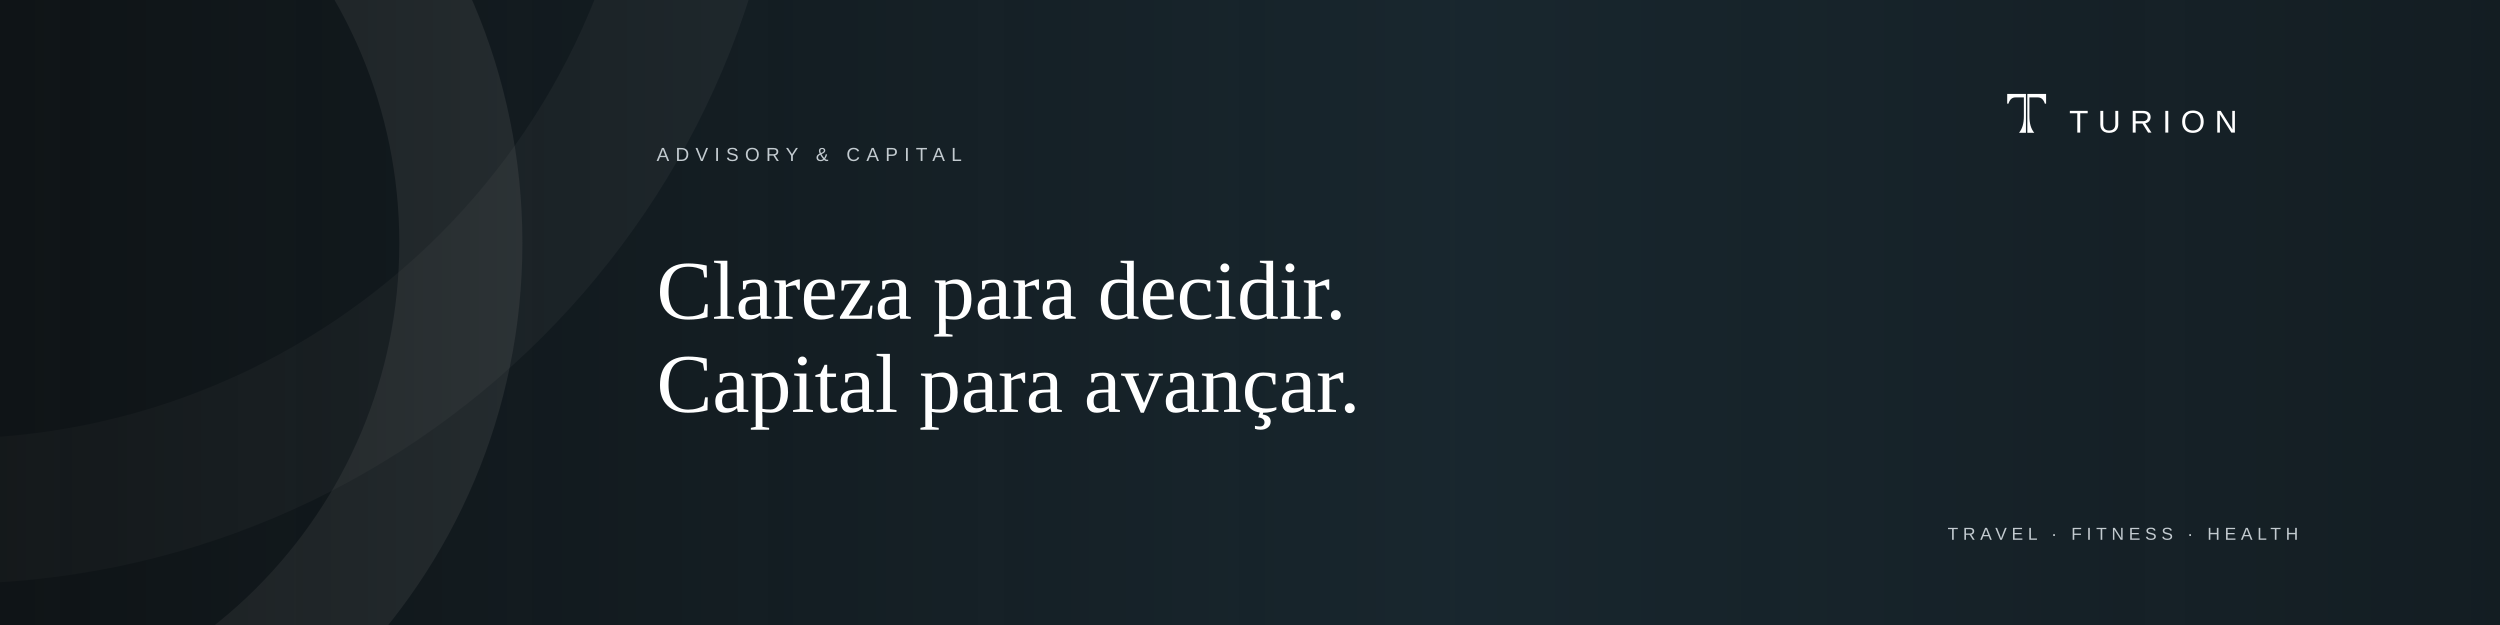
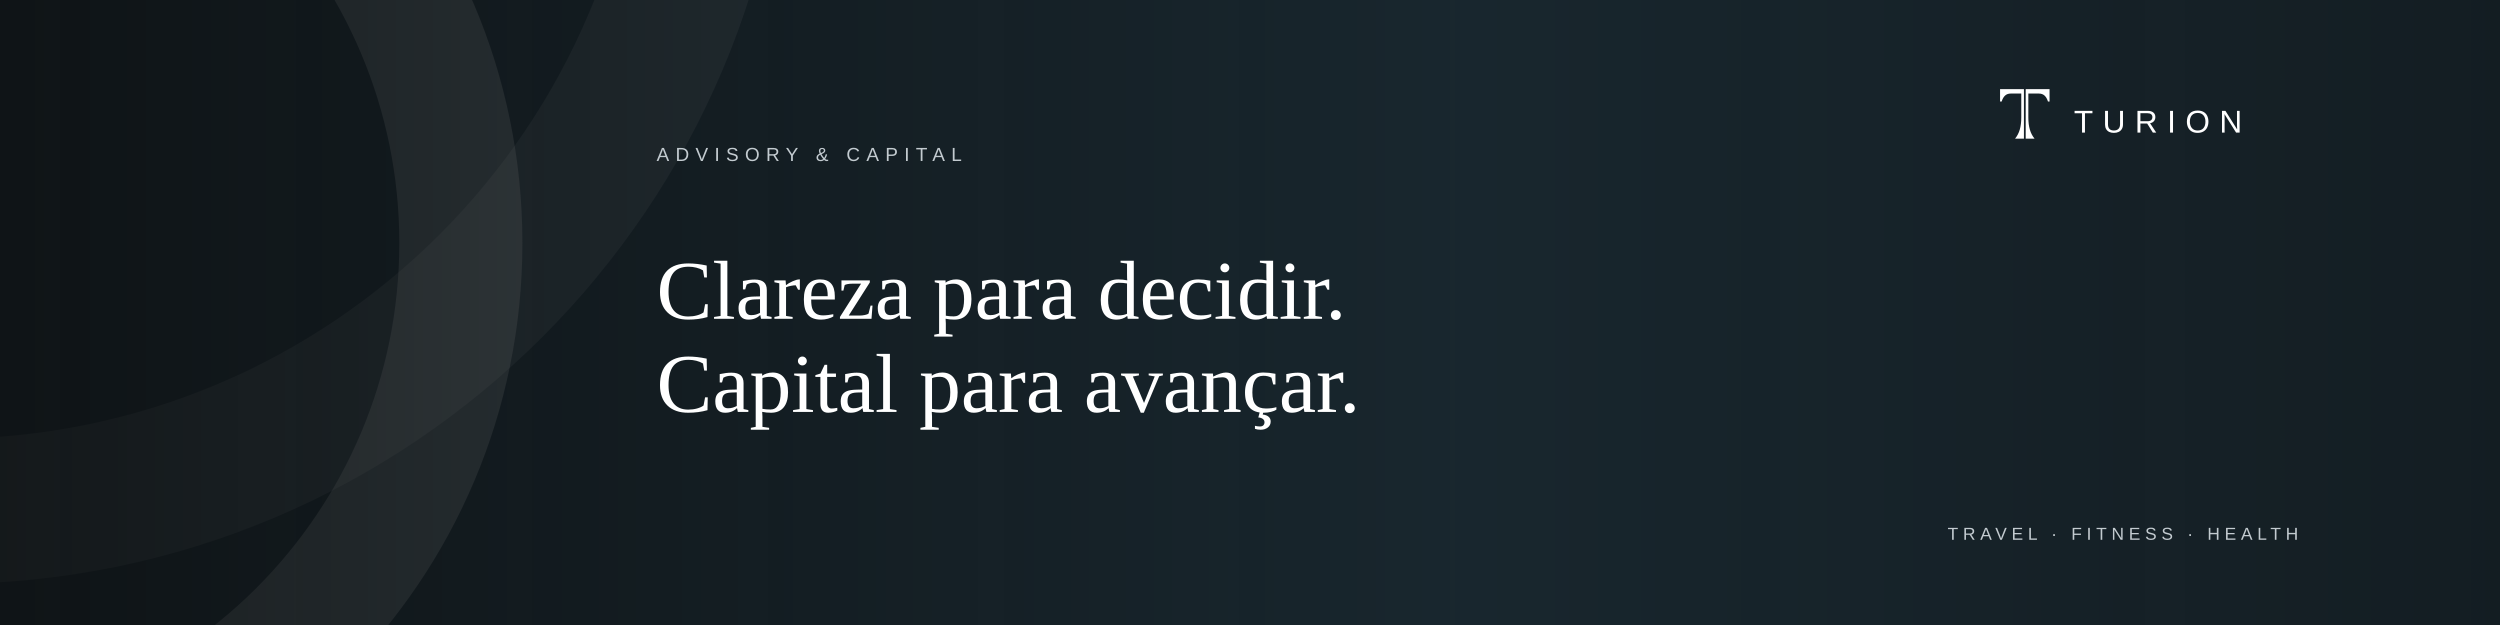
<svg xmlns="http://www.w3.org/2000/svg" width="1584" height="396" viewBox="0 0 1584 396" role="img" aria-label="Banner TURION para LinkedIn">
  <rect width="1584" height="396" fill="#192830" />
  <circle cx="-56" cy="154" r="348" fill="none" stroke="#E5E4E2" stroke-opacity=".16" stroke-width="78" />
  <circle cx="-34" cy="-164" r="488" fill="none" stroke="#E5E4E2" stroke-opacity=".08" stroke-width="92" />
  <rect width="1584" height="396" fill="url(#shade)" />
  <defs>
    <linearGradient id="shade" x1="0" x2="1">
      <stop stop-color="#0A0A0A" stop-opacity=".68" />
      <stop offset=".58" stop-color="#0A0A0A" stop-opacity=".06" />
      <stop offset="1" stop-color="#0A0A0A" stop-opacity=".35" />
    </linearGradient>
  </defs>
  <text x="416" y="102" fill="#C3CBD0" font-family="Arial,Helvetica,sans-serif" font-size="12" letter-spacing="4">ADVISORY &amp; CAPITAL</text>
  <text x="416" y="202" fill="#FFFFFF" font-family="Georgia,'Times New Roman',serif" font-size="53">Clareza para decidir.</text>
  <text x="416" y="261" fill="#FFFFFF" font-family="Georgia,'Times New Roman',serif" font-size="53">Capital para avançar.</text>
-   <g transform="translate(1270 56) scale(.44)" fill="#FFFFFF">
+   <g transform="translate(1265 52) scale(.56)" fill="#FFFFFF">
    <path d="M4 8H31V64H21C25.8 58.1 28 50.6 28 40V13H16C10.9 13 7.7 16 5.8 22H4V8Z" />
    <path d="M33 8H60V22H58.2C56.3 16 53.1 13 48 13H36V40C36 50.6 38.2 58.1 43 64H33V8Z" />
  </g>
-   <text x="1311" y="84" fill="#FFFFFF" font-family="Arial,Helvetica,sans-serif" font-size="20" letter-spacing="6">TURION</text>
+   <text x="1314" y="84" fill="#FFFFFF" font-family="Arial,Helvetica,sans-serif" font-size="20" letter-spacing="6">TURION</text>
  <text x="1234" y="342" fill="#C3CBD0" font-family="Arial,Helvetica,sans-serif" font-size="11" letter-spacing="3">TRAVEL · FITNESS · HEALTH</text>
</svg>
